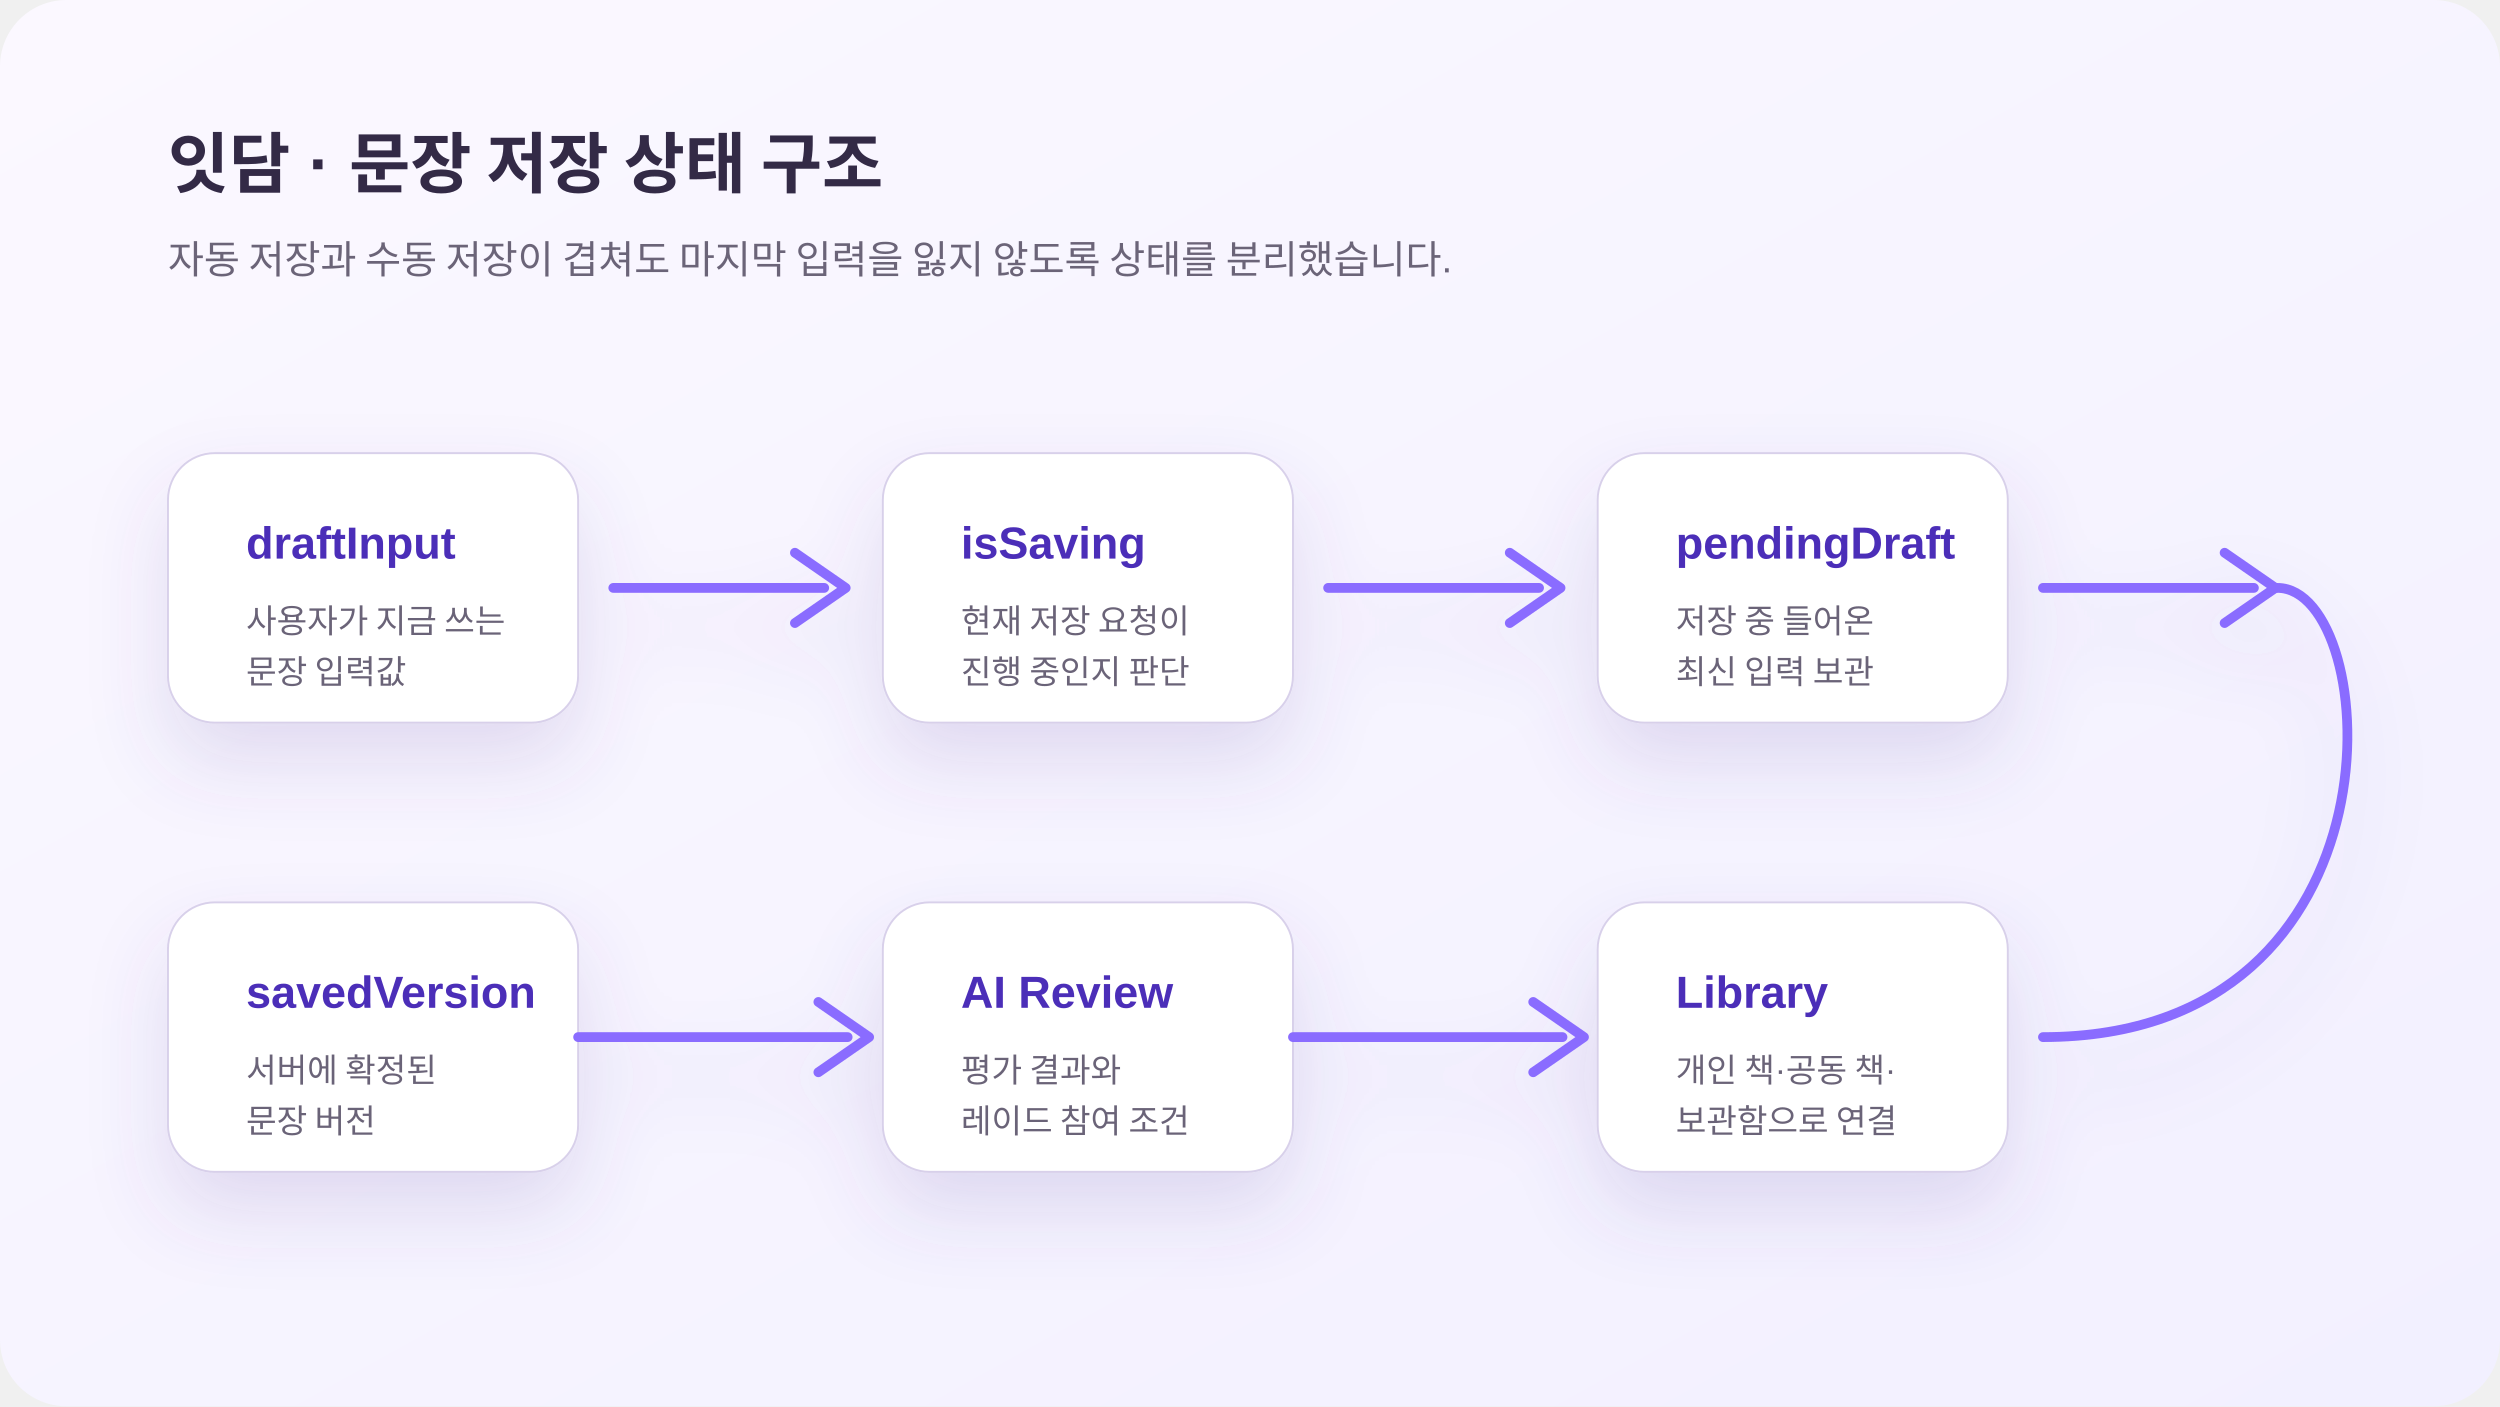
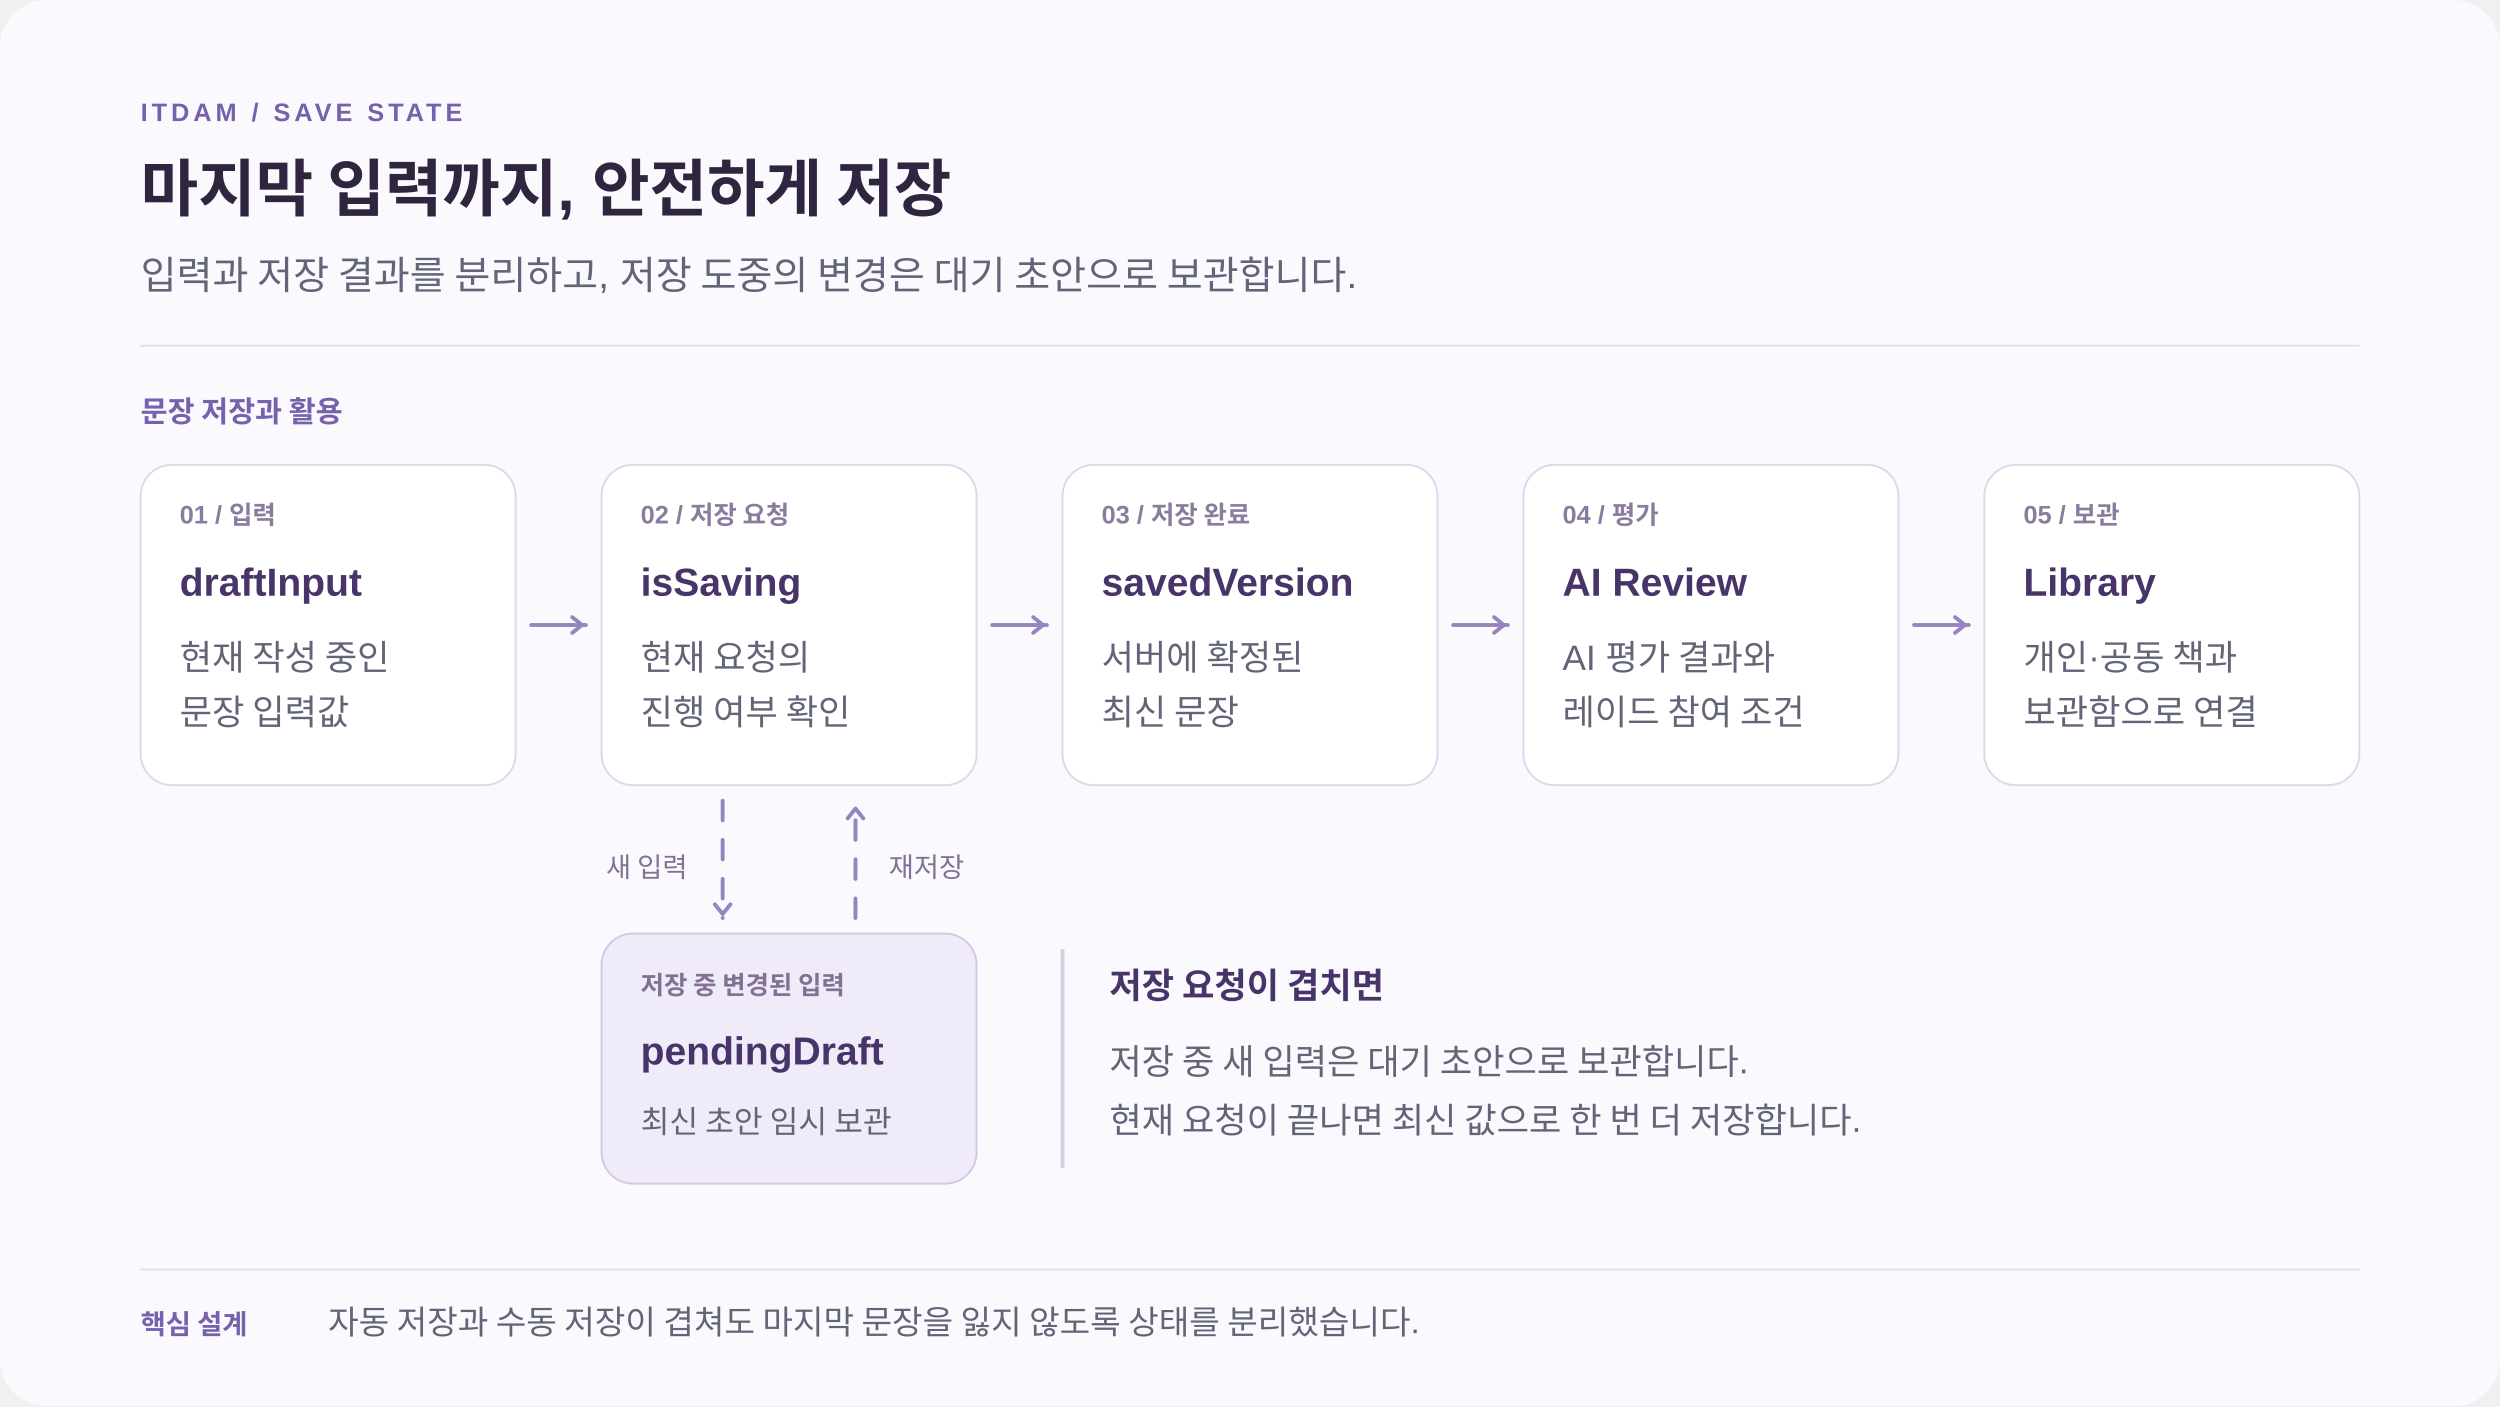
<svg xmlns="http://www.w3.org/2000/svg" viewBox="0 0 1280 720" role="img" aria-labelledby="title desc">
  <defs>
-     <linearGradient id="bg" x1="0" x2="1" y1="0" y2="1">
-       <stop offset="0" stop-color="#fbf8ff" />
-       <stop offset="1" stop-color="#f2f0ff" />
-     </linearGradient>
-     <filter id="shadow" x="-20%" y="-30%" width="140%" height="160%">
-       <feDropShadow dx="0" dy="20" stdDeviation="20" flood-color="#6750a4" flood-opacity=".16" />
-     </filter>
+     <marker id="arrow-purple" viewBox="0 0 12 12" refX="10" refY="6" markerWidth="12" markerHeight="12" markerUnits="userSpaceOnUse" orient="auto">
+       <path d="M3 2 8 6 3 10" fill="none" stroke="#9584bf" stroke-width="2" stroke-linecap="round" stroke-linejoin="round" />
+     </marker>
  </defs>
-   <rect width="1280" height="720" rx="34" fill="url(#bg)" />
-   <text x="86" y="96" font-family="IBM Plex Sans KR, Arial, sans-serif" font-size="34" font-weight="800" fill="#332a46">잇담 · 문장 저장 상태 구조</text>
-   <text x="86" y="140" font-family="IBM Plex Sans KR, Arial, sans-serif" font-size="20" font-weight="500" fill="#6b6478">자동 저장과 수동 저장이 겹쳐도 마지막 입력을 잃지 않도록 상태를 분리했습니다.</text>
-   <g filter="url(#shadow)" font-family="IBM Plex Sans KR, Arial, sans-serif">
-     <rect x="86" y="232" width="210" height="138" rx="24" fill="#ffffff" stroke="#d8d0ea" />
-     <text x="126" y="286" font-size="23" font-weight="800" fill="#4c2eb8">draftInput</text>
-     <text x="126" y="324" font-size="17" fill="#6b6478">사용자가 지금 쓰는</text>
-     <text x="126" y="350" font-size="17" fill="#6b6478">문장 입력값</text>
-     <path d="M314 301h108" stroke="#8a6cff" stroke-width="5" stroke-linecap="round" />
-     <path d="m407 283 26 18-26 18" fill="none" stroke="#8a6cff" stroke-width="5" stroke-linecap="round" stroke-linejoin="round" />
-     <rect x="452" y="232" width="210" height="138" rx="24" fill="#ffffff" stroke="#d8d0ea" />
-     <text x="492" y="286" font-size="23" font-weight="800" fill="#4c2eb8">isSaving</text>
-     <text x="492" y="324" font-size="17" fill="#6b6478">현재 저장 요청이</text>
-     <text x="492" y="350" font-size="17" fill="#6b6478">진행 중인지 판단</text>
-     <path d="M680 301h108" stroke="#8a6cff" stroke-width="5" stroke-linecap="round" />
-     <path d="m773 283 26 18-26 18" fill="none" stroke="#8a6cff" stroke-width="5" stroke-linecap="round" stroke-linejoin="round" />
-     <rect x="818" y="232" width="210" height="138" rx="24" fill="#ffffff" stroke="#d8d0ea" />
-     <text x="858" y="286" font-size="23" font-weight="800" fill="#4c2eb8">pendingDraft</text>
-     <text x="858" y="324" font-size="17" fill="#6b6478">저장 중 들어온</text>
-     <text x="858" y="350" font-size="17" fill="#6b6478">최신 입력 보관</text>
-     <path d="M1046 301h108" stroke="#8a6cff" stroke-width="5" stroke-linecap="round" />
-     <path d="m1139 283 26 18-26 18" fill="none" stroke="#8a6cff" stroke-width="5" stroke-linecap="round" stroke-linejoin="round" />
-     <rect x="86" y="462" width="210" height="138" rx="24" fill="#ffffff" stroke="#d8d0ea" />
-     <text x="126" y="516" font-size="23" font-weight="800" fill="#4c2eb8">savedVersion</text>
-     <text x="126" y="554" font-size="17" fill="#6b6478">서버에 확정된</text>
-     <text x="126" y="580" font-size="17" fill="#6b6478">문장 버전</text>
-     <rect x="452" y="462" width="210" height="138" rx="24" fill="#ffffff" stroke="#d8d0ea" />
-     <text x="492" y="516" font-size="23" font-weight="800" fill="#4c2eb8">AI Review</text>
-     <text x="492" y="554" font-size="17" fill="#6b6478">평가 결과와</text>
-     <text x="492" y="580" font-size="17" fill="#6b6478">레이드 참여 조건</text>
-     <rect x="818" y="462" width="210" height="138" rx="24" fill="#ffffff" stroke="#d8d0ea" />
-     <text x="858" y="516" font-size="23" font-weight="800" fill="#4c2eb8">Library</text>
-     <text x="858" y="554" font-size="17" fill="#6b6478">개인 책·공동 책·</text>
-     <text x="858" y="580" font-size="17" fill="#6b6478">보관함으로 연결</text>
-     <path d="M1166 301c54 0 70 230-120 230" stroke="#8a6cff" stroke-width="5" fill="none" stroke-linecap="round" />
-     <path d="M296 531h138" stroke="#8a6cff" stroke-width="5" stroke-linecap="round" />
-     <path d="m419 513 26 18-26 18" fill="none" stroke="#8a6cff" stroke-width="5" stroke-linecap="round" stroke-linejoin="round" />
-     <path d="M662 531h138" stroke="#8a6cff" stroke-width="5" stroke-linecap="round" />
-     <path d="m785 513 26 18-26 18" fill="none" stroke="#8a6cff" stroke-width="5" stroke-linecap="round" stroke-linejoin="round" />
+   <rect width="1280" height="720" rx="24" fill="#faf9fd" />
+   <g font-family="Arial, 'Malgun Gothic', sans-serif">
+     <text x="72" y="62" font-size="13" font-weight="700" fill="#7760ac" letter-spacing="2">ITDAM / SAVE STATE</text>
+     <text x="72" y="108" font-size="32" font-weight="700" fill="#30253f">마지막 입력까지, 안전하게 저장</text>
+     <text x="72" y="148" font-size="20" font-weight="400" fill="#626577">입력과 저장 결과를 분리하고, 저장 도중의 변경은 대기 초안으로 보관합니다.</text>
+     <path d="M72 177H1208" stroke="#e3deec" />
+     <text x="72" y="216" font-size="15" font-weight="700" fill="#7760ac">문장 저장과 활용</text>
+     <rect data-state="draftInput" x="72" y="238" width="192" height="164" rx="16" fill="#fff" stroke="#ded8e8" />
+     <text x="92" y="268" font-size="13" font-weight="700" fill="#8a7c9e">01 / 입력</text>
+     <text x="92" y="305" font-size="20" font-weight="700" fill="#493469">draftInput</text>
+     <text x="92" y="343" font-size="18" font-weight="400" fill="#626577">현재 작성 중인</text>
+     <text x="92" y="371" font-size="18" font-weight="400" fill="#626577">문장 입력값</text>
+     <path d="M272 320H300" fill="none" stroke="#9584bf" stroke-width="2" stroke-linecap="round" stroke-linejoin="round" marker-end="url(#arrow-purple)" />
+     <rect data-state="isSaving" x="308" y="238" width="192" height="164" rx="16" fill="#fff" stroke="#ded8e8" />
+     <text x="328" y="268" font-size="13" font-weight="700" fill="#8a7c9e">02 / 저장 요청</text>
+     <text x="328" y="305" font-size="20" font-weight="700" fill="#493469">isSaving</text>
+     <text x="328" y="343" font-size="18" font-weight="400" fill="#626577">현재 요청의</text>
+     <text x="328" y="371" font-size="18" font-weight="400" fill="#626577">진행 여부 확인</text>
+     <path d="M508 320H536" fill="none" stroke="#9584bf" stroke-width="2" stroke-linecap="round" stroke-linejoin="round" marker-end="url(#arrow-purple)" />
+     <rect data-state="savedVersion" x="544" y="238" width="192" height="164" rx="16" fill="#fff" stroke="#ded8e8" />
+     <text x="564" y="268" font-size="13" font-weight="700" fill="#8a7c9e">03 / 저장 완료</text>
+     <text x="564" y="305" font-size="20" font-weight="700" fill="#493469">savedVersion</text>
+     <text x="564" y="343" font-size="18" font-weight="400" fill="#626577">서버에 확정된</text>
+     <text x="564" y="371" font-size="18" font-weight="400" fill="#626577">최신 문장</text>
+     <path d="M744 320H772" fill="none" stroke="#9584bf" stroke-width="2" stroke-linecap="round" stroke-linejoin="round" marker-end="url(#arrow-purple)" />
+     <rect data-state="AI Review" x="780" y="238" width="192" height="164" rx="16" fill="#fff" stroke="#ded8e8" />
+     <text x="800" y="268" font-size="13" font-weight="700" fill="#8a7c9e">04 / 평가</text>
+     <text x="800" y="305" font-size="20" font-weight="700" fill="#493469">AI Review</text>
+     <text x="800" y="343" font-size="18" font-weight="400" fill="#626577">AI 평가 결과와</text>
+     <text x="800" y="371" font-size="18" font-weight="400" fill="#626577">레이드 참여 조건</text>
+     <path d="M980 320H1008" fill="none" stroke="#9584bf" stroke-width="2" stroke-linecap="round" stroke-linejoin="round" marker-end="url(#arrow-purple)" />
+     <rect data-state="Library" x="1016" y="238" width="192" height="164" rx="16" fill="#fff" stroke="#ded8e8" />
+     <text x="1036" y="268" font-size="13" font-weight="700" fill="#8a7c9e">05 / 보관</text>
+     <text x="1036" y="305" font-size="20" font-weight="700" fill="#493469">Library</text>
+     <text x="1036" y="343" font-size="18" font-weight="400" fill="#626577">개인·공동 책과</text>
+     <text x="1036" y="371" font-size="18" font-weight="400" fill="#626577">보관함으로 연결</text>
+     <g id="pending-flow">
+       <path stroke-dasharray="10 10" d="M370 410V470" fill="none" stroke="#9584bf" stroke-width="2" stroke-linecap="round" stroke-linejoin="round" marker-end="url(#arrow-purple)" />
+       <path stroke-dasharray="10 10" d="M438 470V412" fill="none" stroke="#9584bf" stroke-width="2" stroke-linecap="round" stroke-linejoin="round" marker-end="url(#arrow-purple)" />
+       <text x="352" y="449" font-size="14" font-weight="400" fill="#827193" text-anchor="end">새 입력</text>
+       <text x="455" y="449" font-size="14" font-weight="400" fill="#827193">재저장</text>
+       <rect data-state="pendingDraft" x="308" y="478" width="192" height="128" rx="16" fill="#f0ebf8" stroke="#d4c7e6" />
+       <text x="328" y="509" font-size="13" font-weight="700" fill="#827193">저장 중 변경된 입력</text>
+       <text x="328" y="545" font-size="20" font-weight="700" fill="#493469">pendingDraft</text>
+       <text x="328" y="580" font-size="16" font-weight="400" fill="#626577">최신 초안 임시 보관</text>
+       <path d="M544 486V598" stroke="#d8cfe5" stroke-width="2" />
+       <text x="568" y="511" font-size="18" font-weight="700" fill="#493469">저장 요청이 겹치면</text>
+       <text x="568" y="550" font-size="18" font-weight="400" fill="#626577" data-note-line="1">저장 중 새 입력은 대기 초안으로 보관합니다.</text>
+       <text x="568" y="580" font-size="18" font-weight="400" fill="#626577" data-note-line="2">현재 요청이 끝나면 최신 값으로 한 번 더 저장합니다.</text>
+     </g>
+     <path d="M72 650H1208" stroke="#e3deec" />
+     <text x="72" y="683" font-size="14" font-weight="700" fill="#7760ac">핵심 설계</text>
+     <text x="168" y="683" font-size="17" font-weight="400" fill="#626577">자동 저장과 수동 저장이 겹쳐도 마지막 문장을 잃지 않도록 상태를 분리했습니다.</text>
  </g>
</svg>
